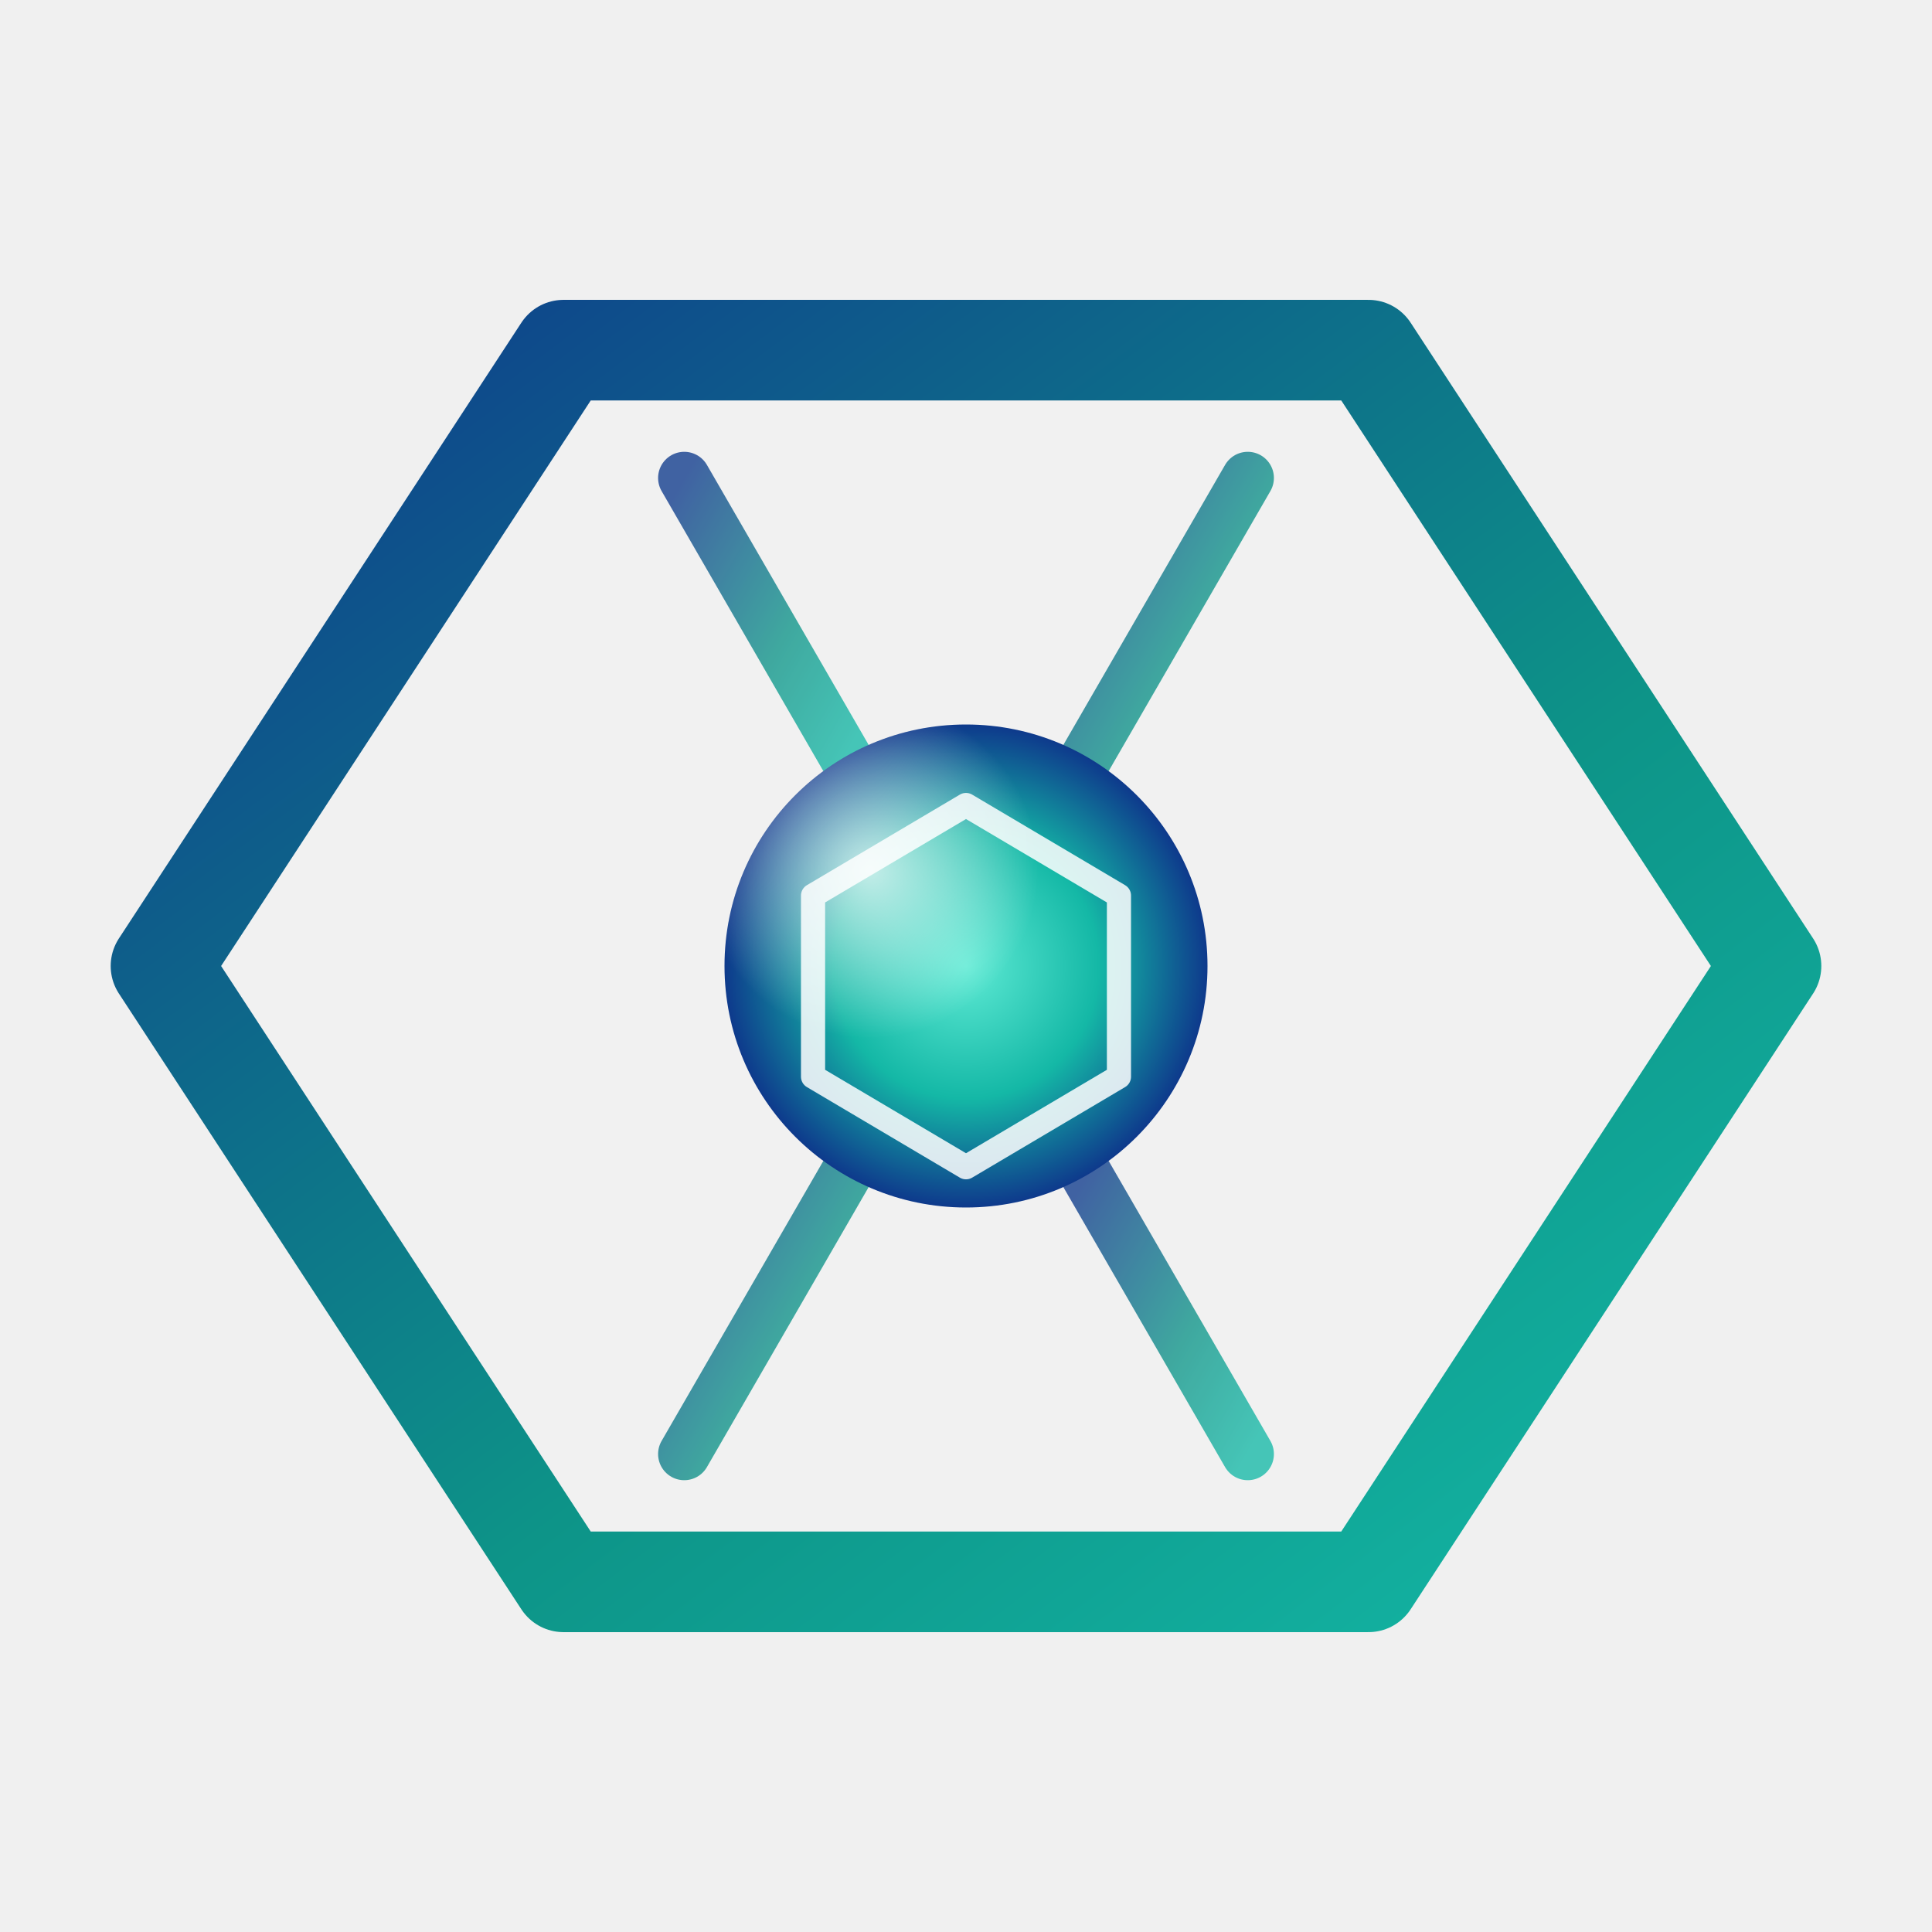
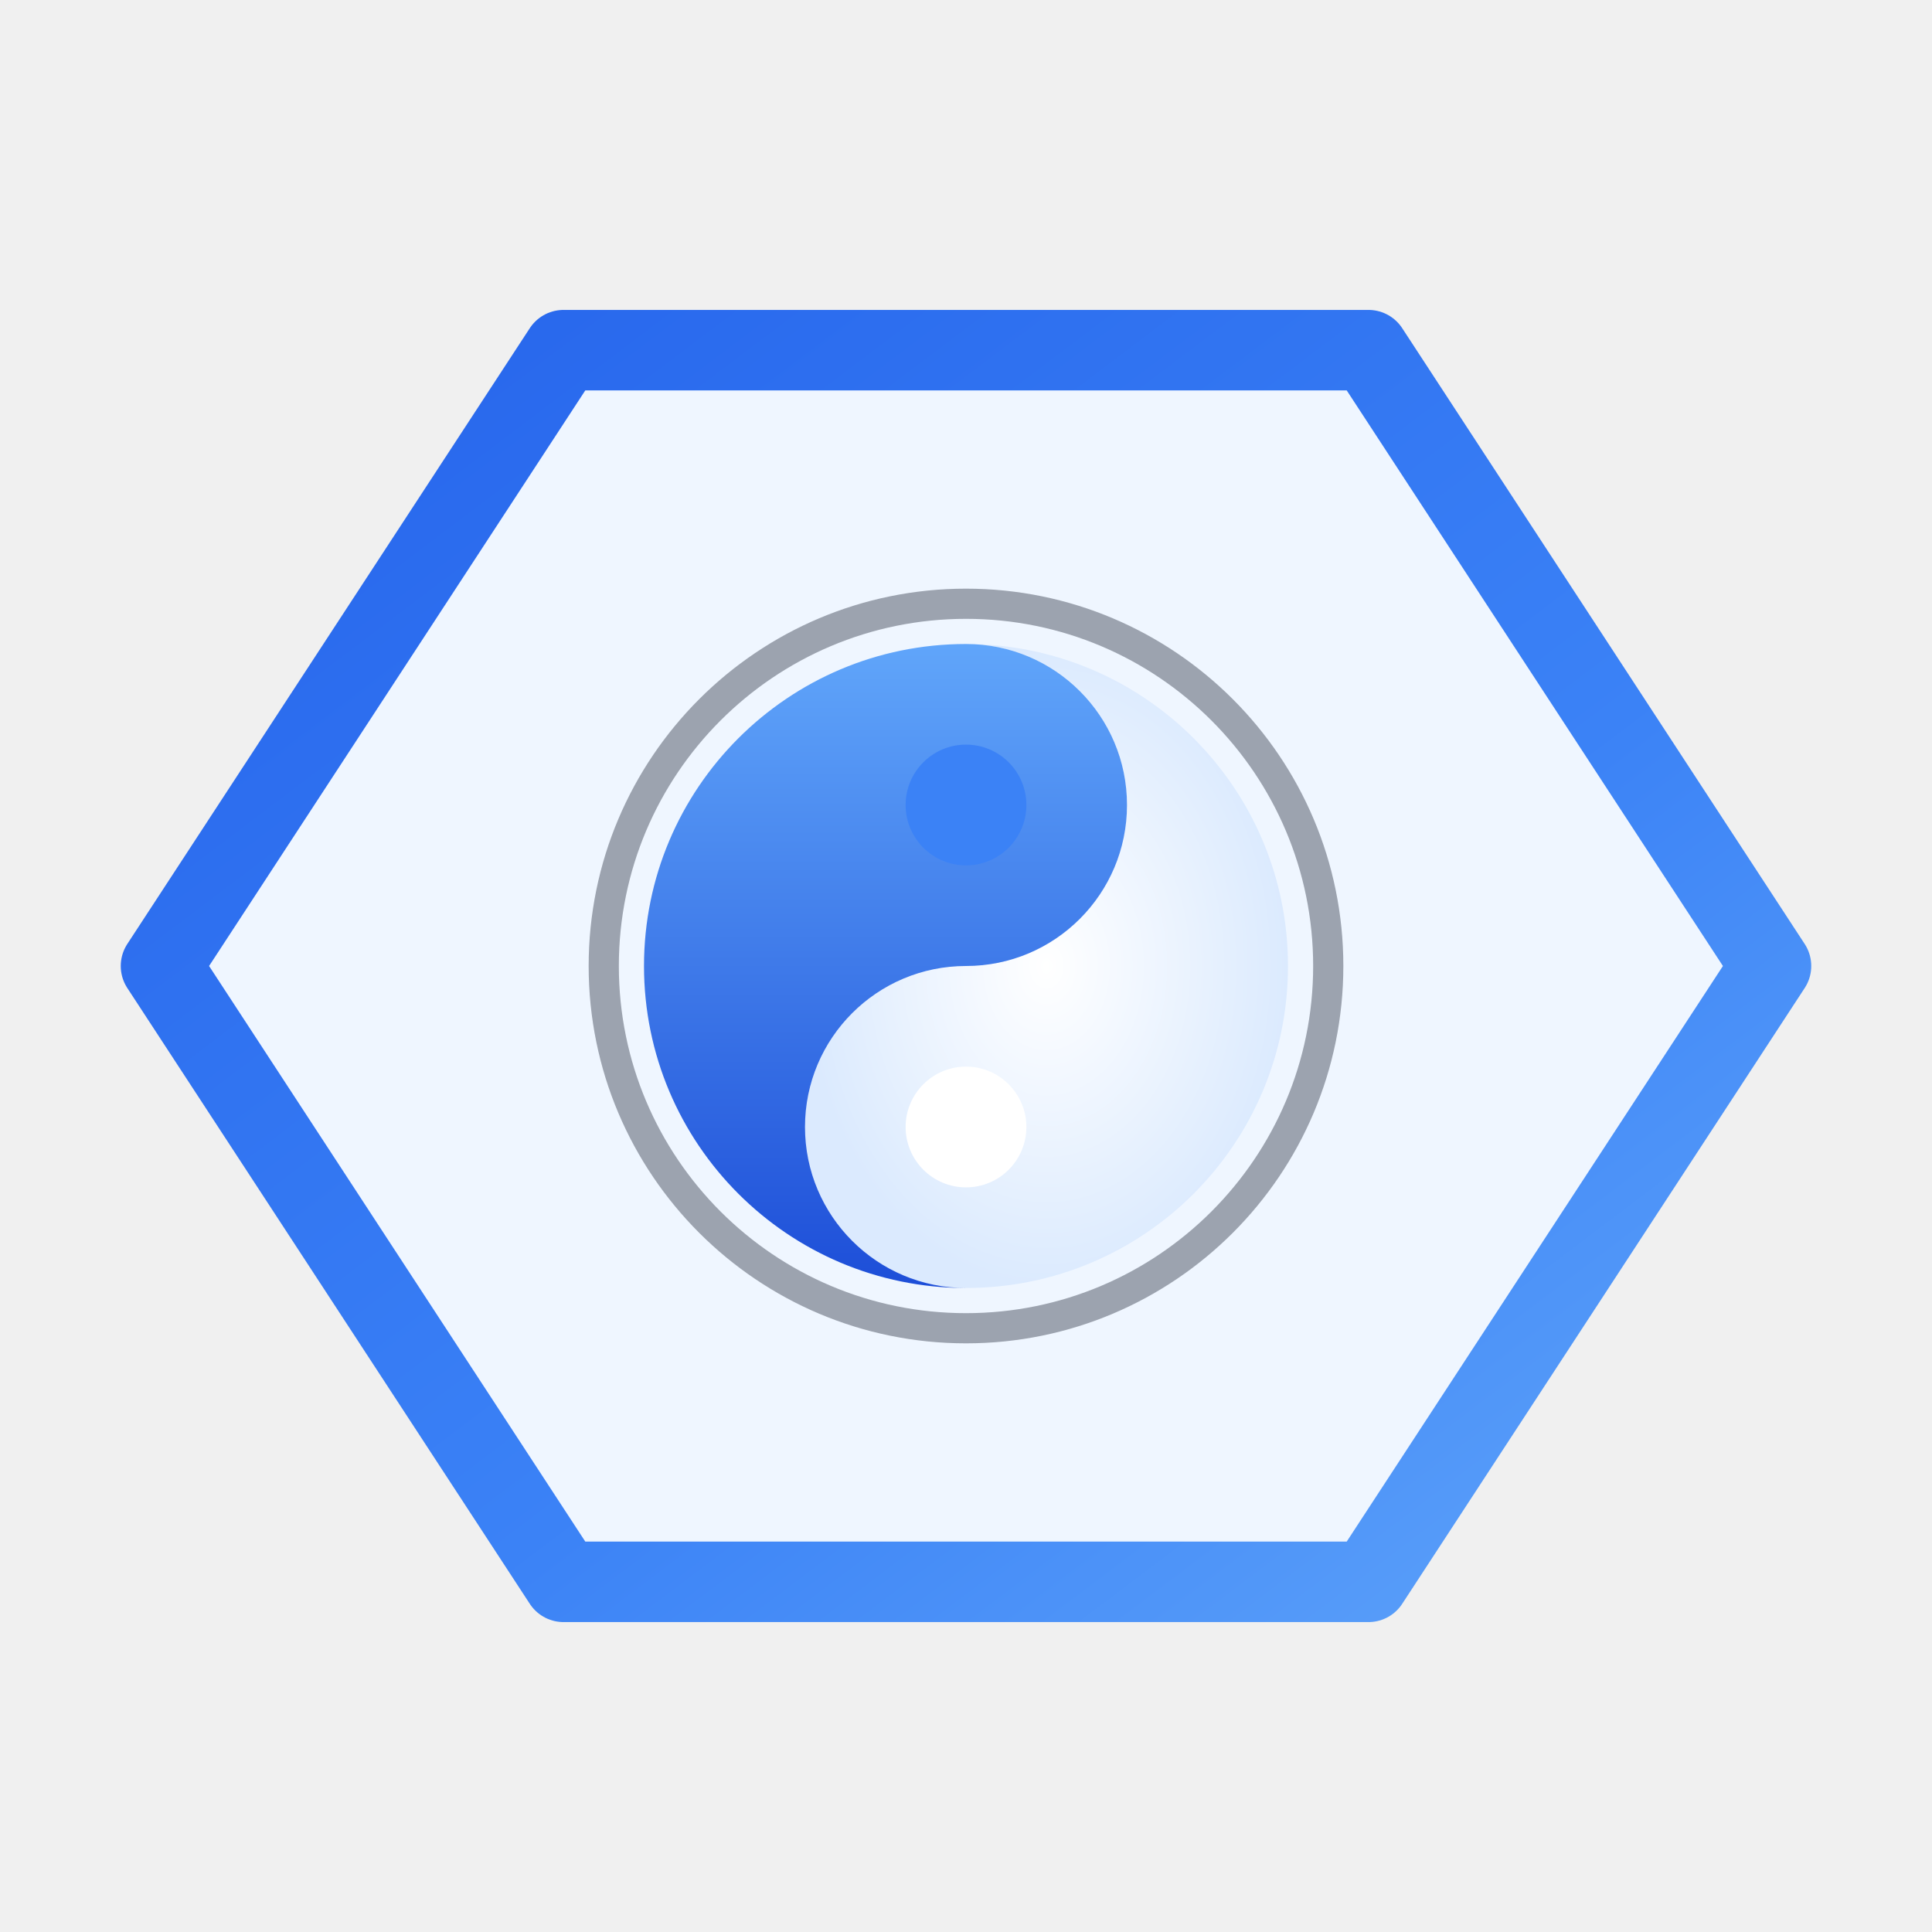
<svg xmlns="http://www.w3.org/2000/svg" viewBox="0 0 96 96" width="96" height="96" role="img" aria-label="UniHive">
  <defs>
    <linearGradient id="uh-stroke" x1="0" y1="0" x2="1" y2="1">
-       <stop offset="0" stop-color="#0e3a8c" />
-       <stop offset="0.6" stop-color="#0d9488" />
-       <stop offset="1" stop-color="#14b8a6" />
+       <stop offset="0" stop-color="#2563EB" />
+       <stop offset="0.6" stop-color="#3B82F6" />
+       <stop offset="1" stop-color="#60A5FA" />
    </linearGradient>
-     <radialGradient id="uh-node" cx="0.5" cy="0.5" r="0.5">
-       <stop offset="0" stop-color="#5eead4" />
-       <stop offset="0.55" stop-color="#14b8a6" />
-       <stop offset="1" stop-color="#0e3a8c" />
-     </radialGradient>
-     <radialGradient id="uh-glass" cx="0.3" cy="0.3" r="0.35">
-       <stop offset="0" stop-color="#ffffff" stop-opacity="0.75" />
-       <stop offset="1" stop-color="#ffffff" stop-opacity="0" />
+     <linearGradient id="uh-yang" x1="0" y1="0" x2="0" y2="1">
+       <stop offset="0" stop-color="#60A5FA" />
+       <stop offset="1" stop-color="#1D4ED8" />
+     </linearGradient>
+     <radialGradient id="uh-white" cx="0.5" cy="0.5" r="0.5">
+       <stop offset="0" stop-color="#FFFFFF" />
+       <stop offset="1" stop-color="#DBEAFE" />
    </radialGradient>
  </defs>
-   <polygon points="88,48 68,17.4 28,17.4 8,48 28,78.6 68,78.6" fill="#ffffff" fill-opacity="0.04" stroke="url(#uh-stroke)" stroke-width="5" stroke-linejoin="round" />
-   <g stroke="url(#uh-stroke)" stroke-width="2.6" stroke-linecap="round" fill="none" opacity="0.78">
-     <line x1="76" y1="48" x2="60" y2="48" />
-     <line x1="62" y1="23.75" x2="54" y2="37.6" />
-     <line x1="34" y1="23.75" x2="42" y2="37.6" />
-     <line x1="20" y1="48" x2="36" y2="48" />
-     <line x1="34" y1="72.25" x2="42" y2="58.4" />
-     <line x1="62" y1="72.25" x2="54" y2="58.4" />
+   <polygon points="88,48 68,17.4 28,17.4 8,48 28,78.6 68,78.6" fill="#EFF6FF" stroke="url(#uh-stroke)" stroke-width="4" stroke-linejoin="round" />
+   <g transform="translate(48, 48)">
+     <circle cx="0" cy="0" r="18" fill="none" stroke="#9CA3AF" stroke-width="1.5" />
+     <path d="M0,-16 A16,16 0 0,1 0,16 A8,8 0 0,1 0,0 A8,8 0 0,0 0,-16" fill="url(#uh-white)" />
+     <path d="M0,16 A16,16 0 0,1 0,-16 A8,8 0 0,1 0,0 A8,8 0 0,0 0,16" fill="url(#uh-yang)" />
+     <circle cx="0" cy="-8" r="3" fill="#3B82F6" />
+     <circle cx="0" cy="8" r="3" fill="#FFFFFF" />
  </g>
-   <circle cx="48" cy="48" r="12" fill="url(#uh-node)" />
-   <polygon points="48,40 55.6,44.5 55.6,53.5 48,58 40.4,53.5 40.4,44.5" fill="none" stroke="#ffffff" stroke-width="1.2" stroke-opacity="0.85" stroke-linejoin="round" />
-   <circle cx="48" cy="48" r="12" fill="url(#uh-glass)" />
</svg>
